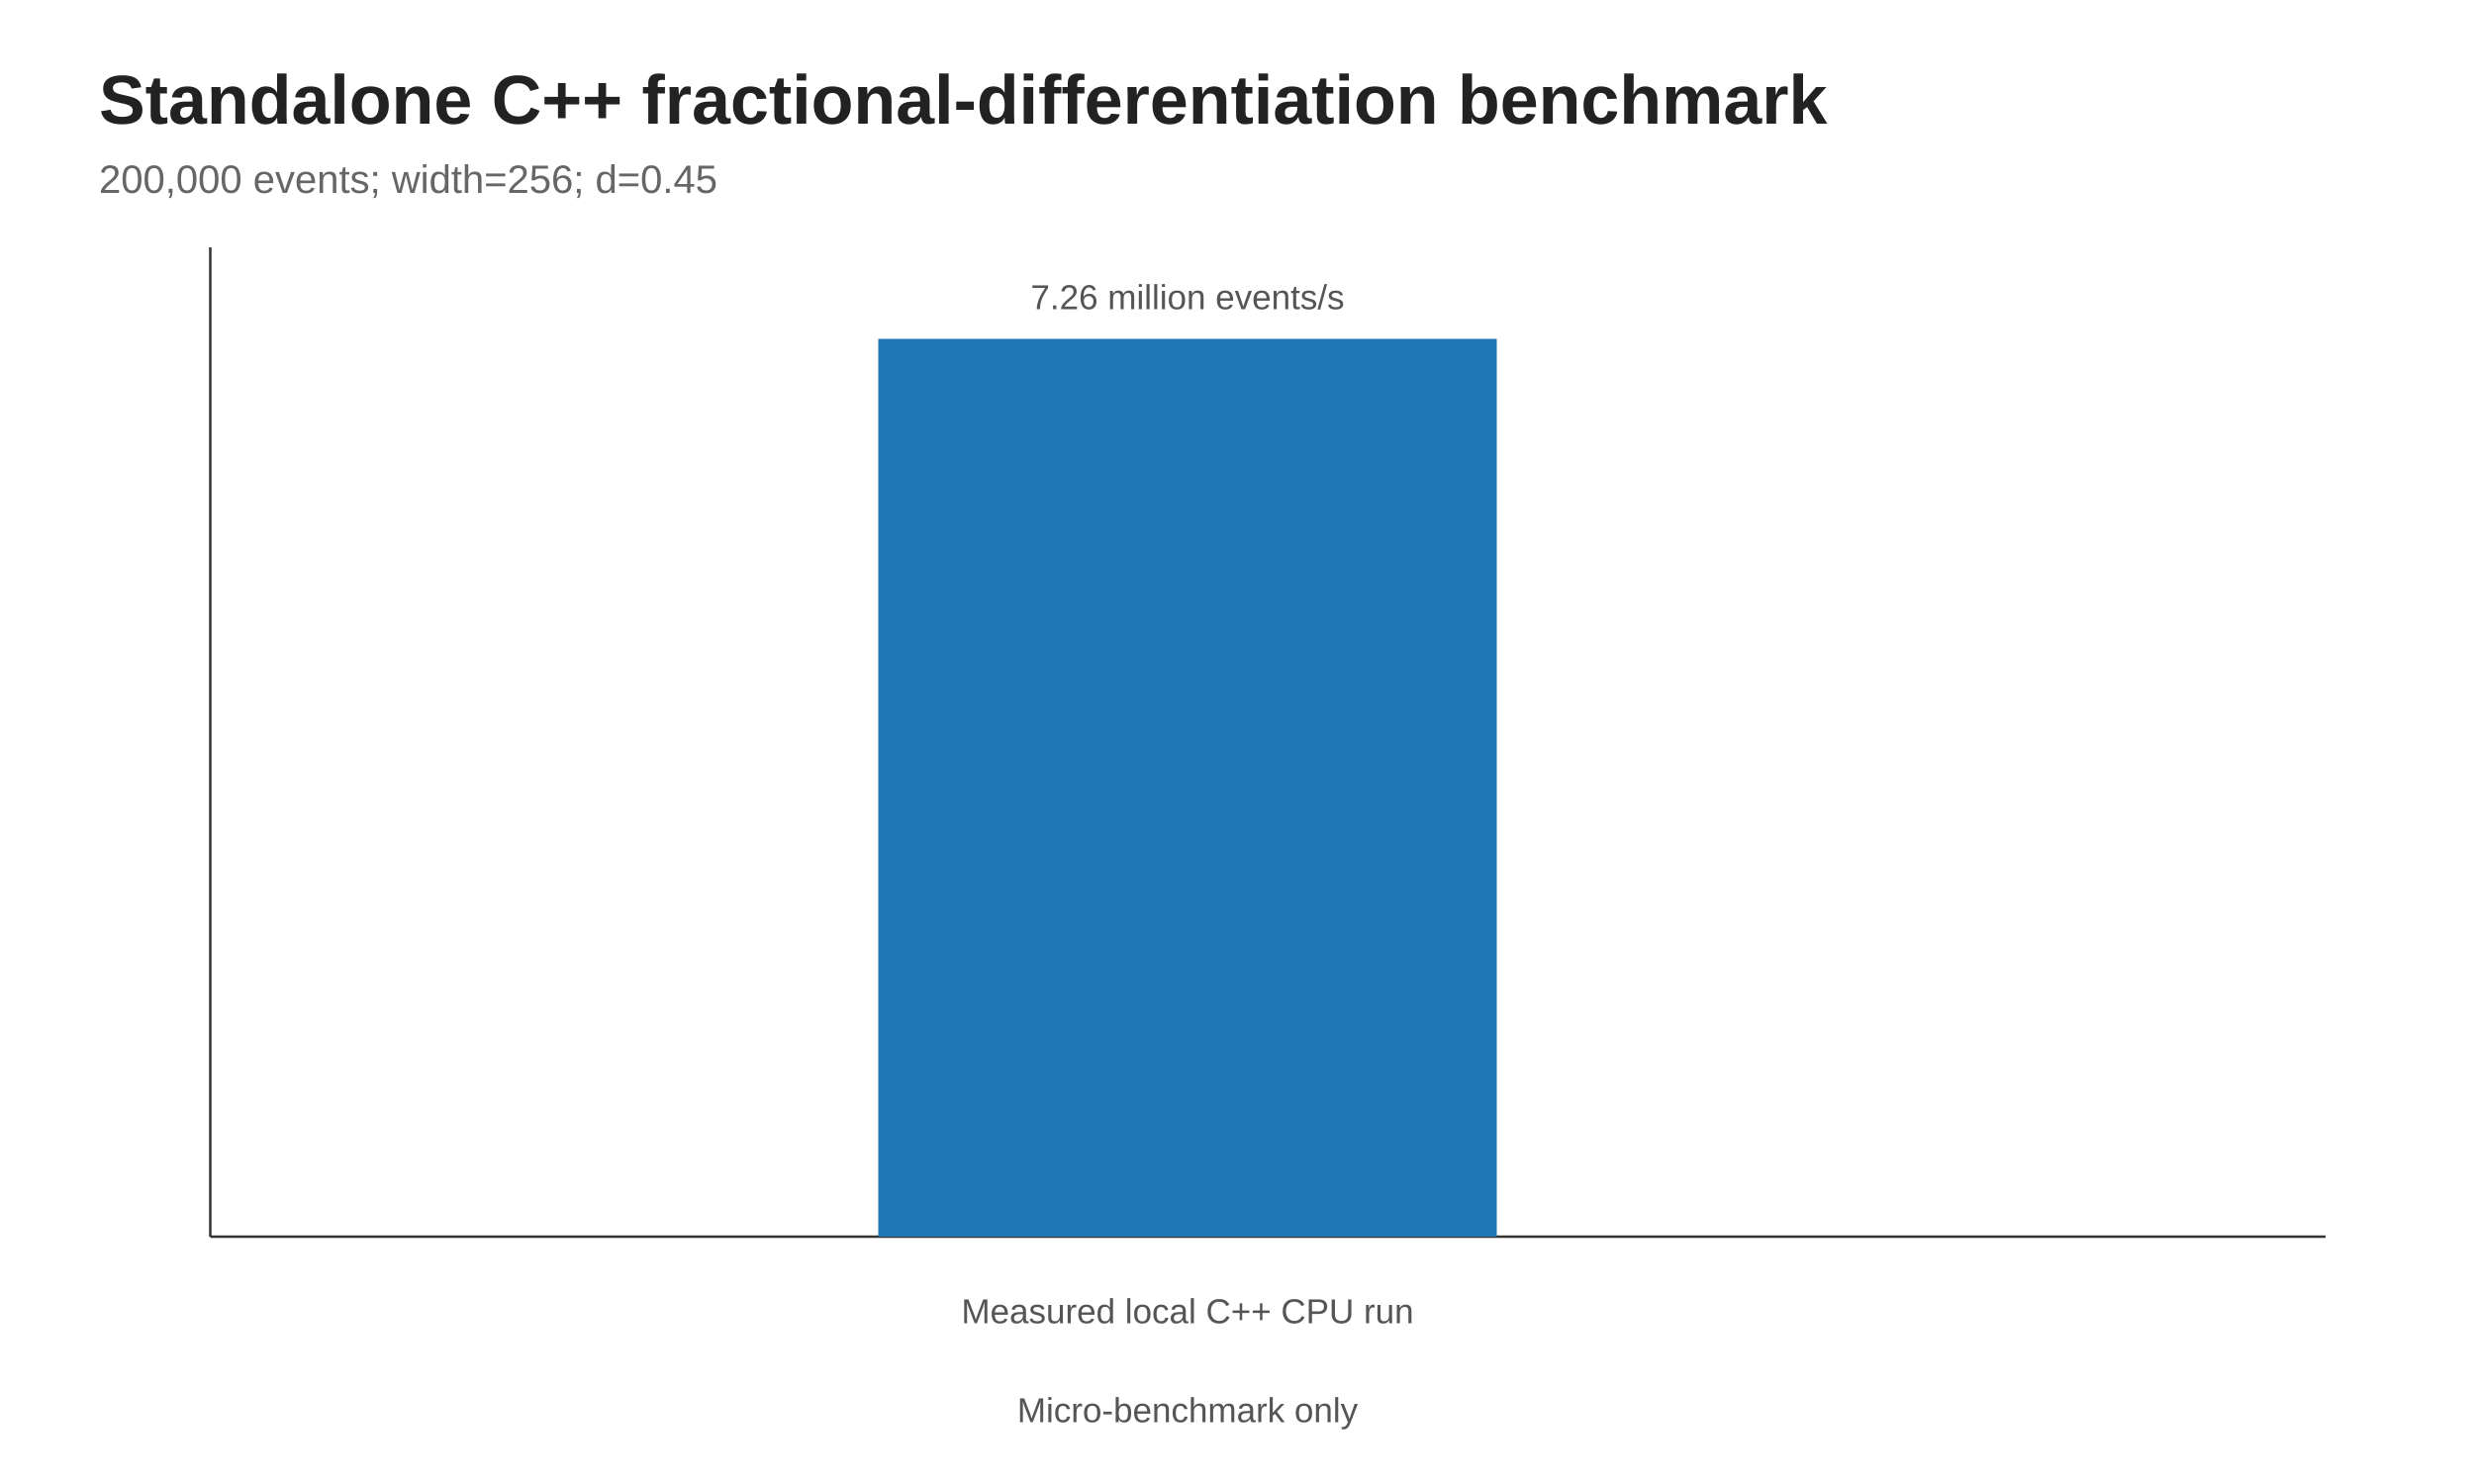
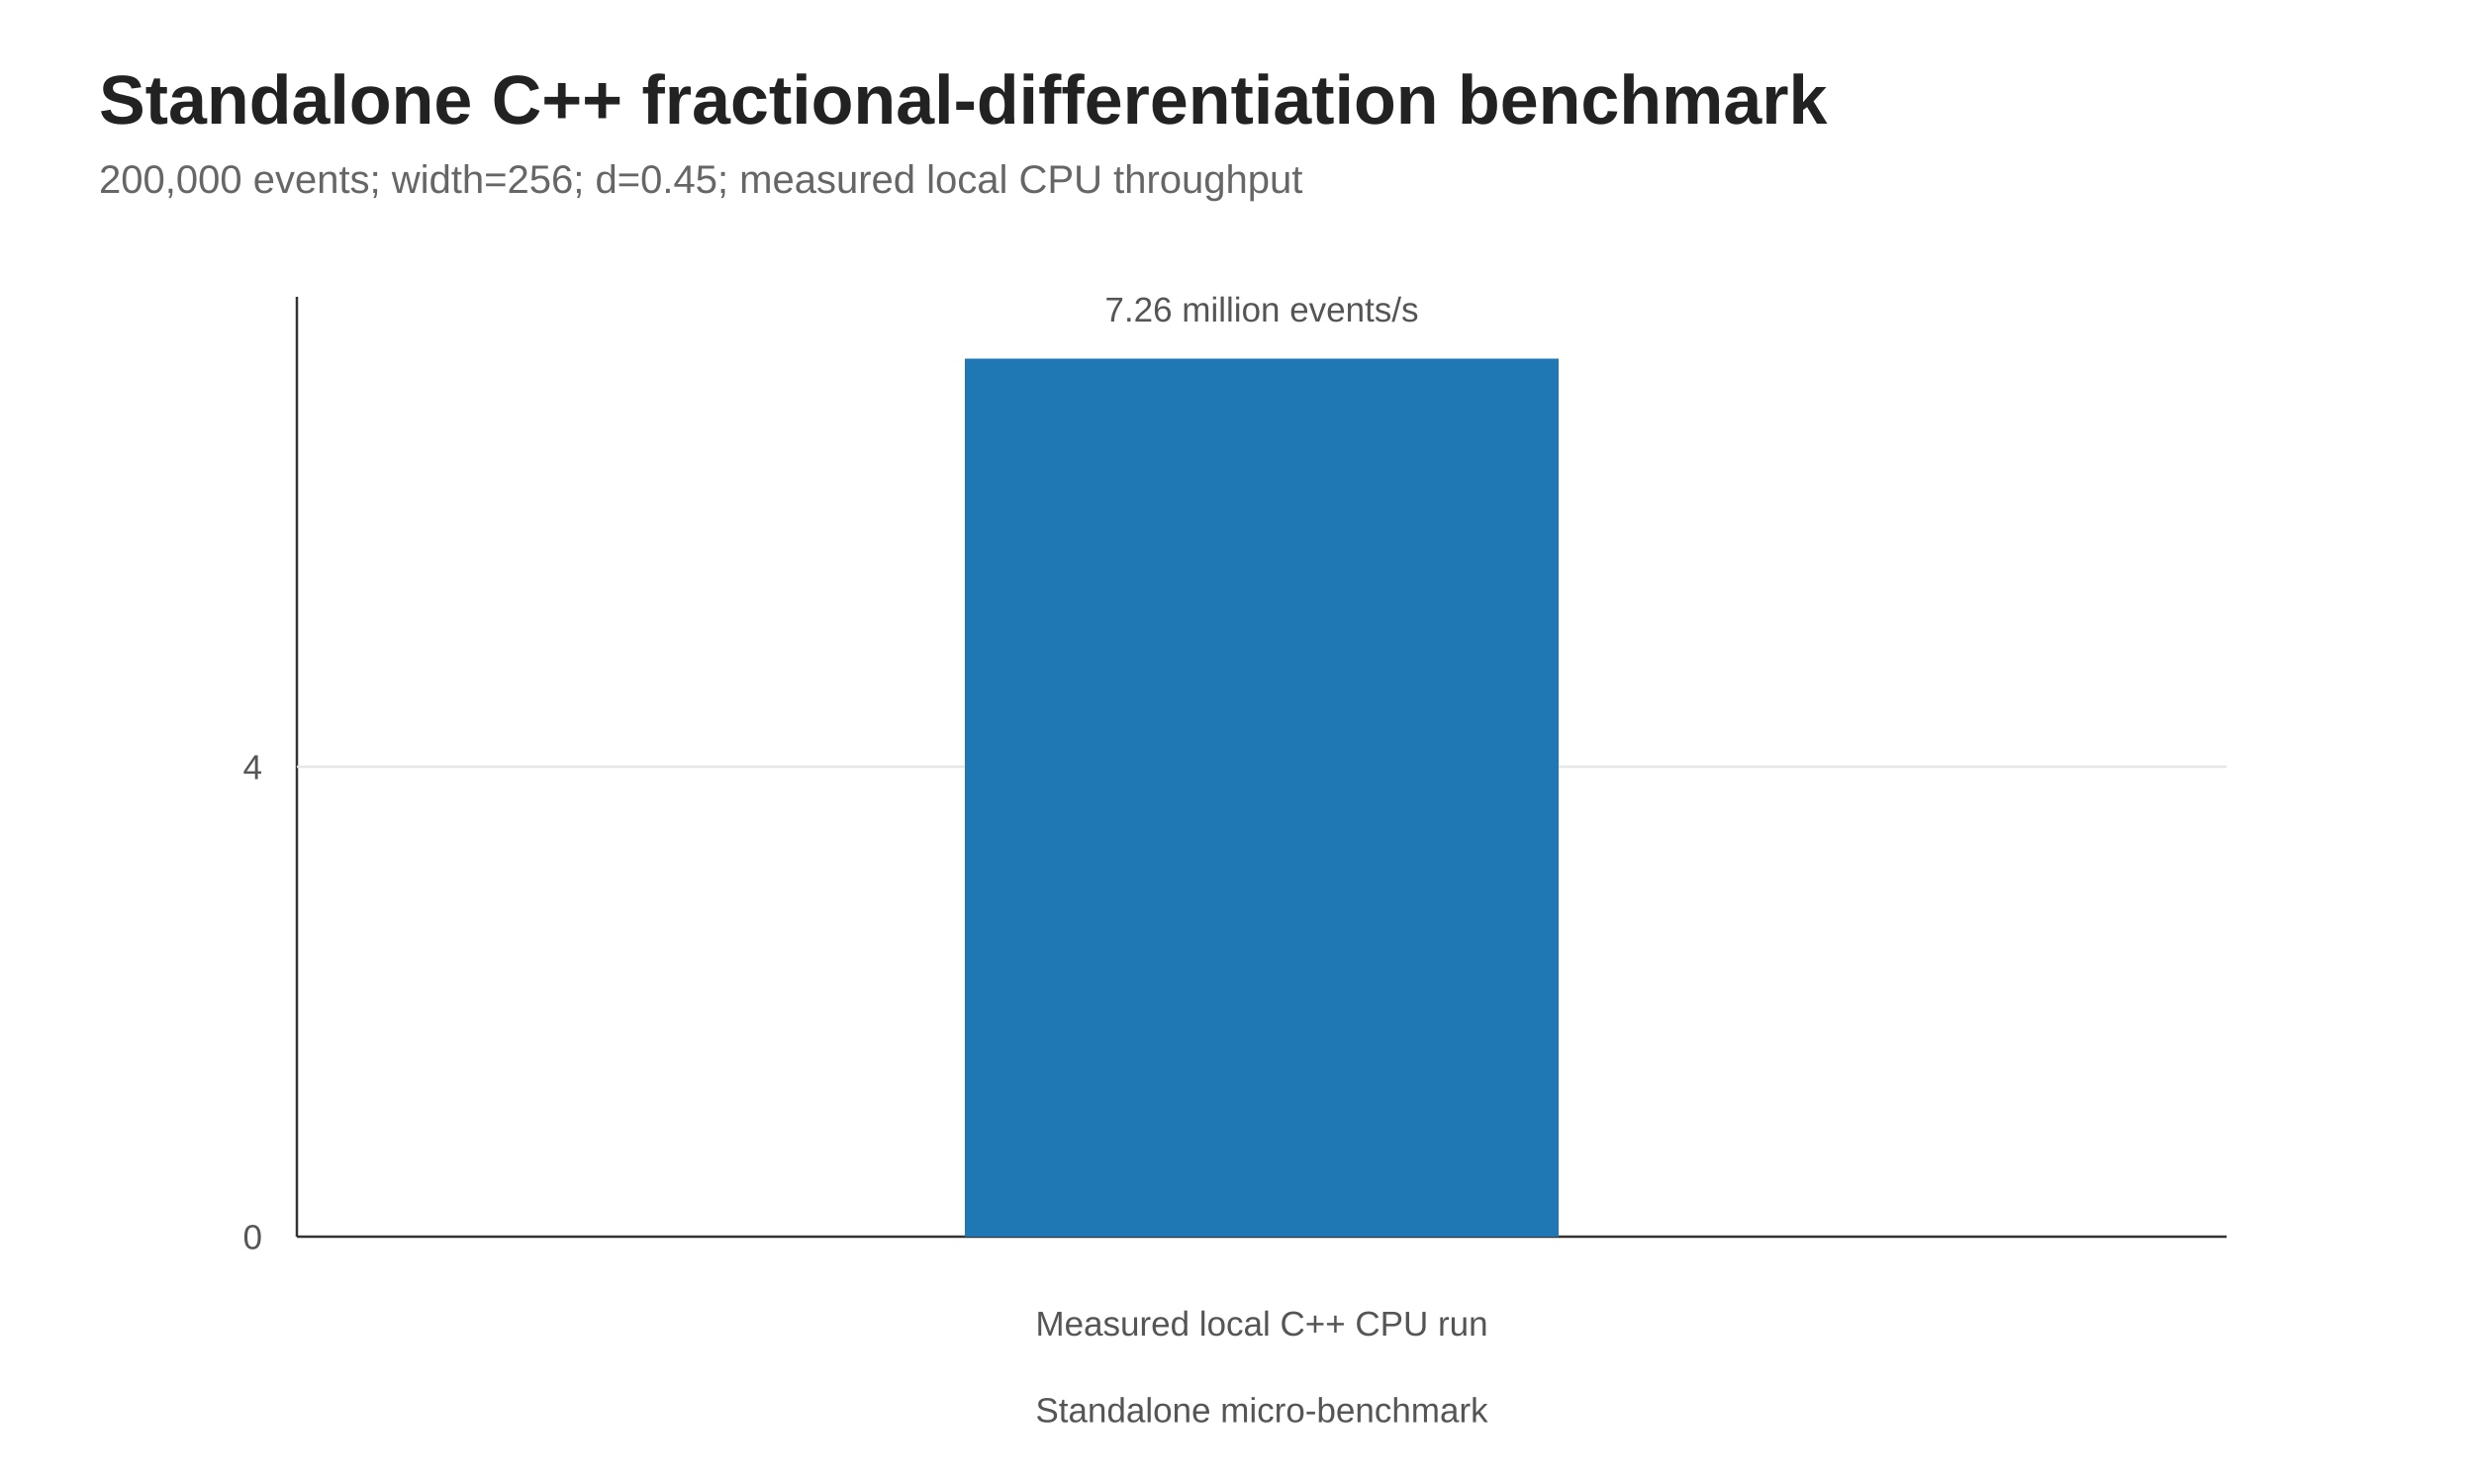
<svg xmlns="http://www.w3.org/2000/svg" width="1000" height="600">
  <rect width="100%" height="100%" fill="white" />
-   <style>text{font-family:Arial,Helvetica,sans-serif;fill:#222}.title{font-size:28px;font-weight:600}.sub{font-size:16px;fill:#666}.axis{stroke:#333}.grid{stroke:#e6e6e6}.b1{stroke:#1f77b4;fill:none;stroke-width:3}.b2{stroke:#ff7f0e;fill:none;stroke-width:3}.p1{fill:#1f77b4}.p2{fill:#ff7f0e}.small{font-size:14px;fill:#555}.mono{font-family:Consolas,monospace;font-size:16px}</style>
+   <style>text{font-family:Arial,Helvetica,sans-serif;fill:#222}.title{font-size:28px;font-weight:600}.sub{font-size:16px;fill:#666}.axis{stroke:#333}.grid{stroke:#e6e6e6}.s1{stroke:#1f77b4;fill:none;stroke-width:3}.s2{stroke:#ff7f0e;fill:none;stroke-width:3}.p1{fill:#1f77b4}.p2{fill:#ff7f0e}.small{font-size:14px;fill:#555}.mono{font-family:Consolas,monospace;font-size:16px}</style>
  <text x="40" y="50" class="title">Standalone C++ fractional-differentiation benchmark</text>
-   <text x="40" y="78" class="sub">200,000 events; width=256; d=0.45</text>
-   <line x1="85" y1="500" x2="940" y2="500" class="axis" />
-   <line x1="85" y1="100" x2="85" y2="500" class="axis" />
-   <rect x="355" y="137" width="250" height="363" fill="#1f77b4" />
-   <text x="480" y="125" text-anchor="middle" class="small">7.26 million events/s</text>
-   <text x="480" y="535" text-anchor="middle" class="small">Measured local C++ CPU run</text>
-   <text x="480" y="575" text-anchor="middle" class="small">Micro-benchmark only</text>
+   <text x="40" y="78" class="sub">200,000 events; width=256; d=0.45; measured local CPU throughput</text>
+   <line x1="120" y1="500" x2="900" y2="500" class="axis" />
+   <line x1="120" y1="120" x2="120" y2="500" class="axis" />
+   <line x1="120" y1="310" x2="900" y2="310" class="grid" />
+   <text x="106" y="505" text-anchor="end" class="small">0</text>
+   <text x="106" y="315" text-anchor="end" class="small">4</text>
+   <rect x="390" y="145" width="240" height="355" fill="#1f77b4" />
+   <text x="510" y="130" text-anchor="middle" class="small">7.26 million events/s</text>
+   <text x="510" y="540" text-anchor="middle" class="small">Measured local C++ CPU run</text>
+   <text x="510" y="575" text-anchor="middle" class="small">Standalone micro-benchmark</text>
</svg>
